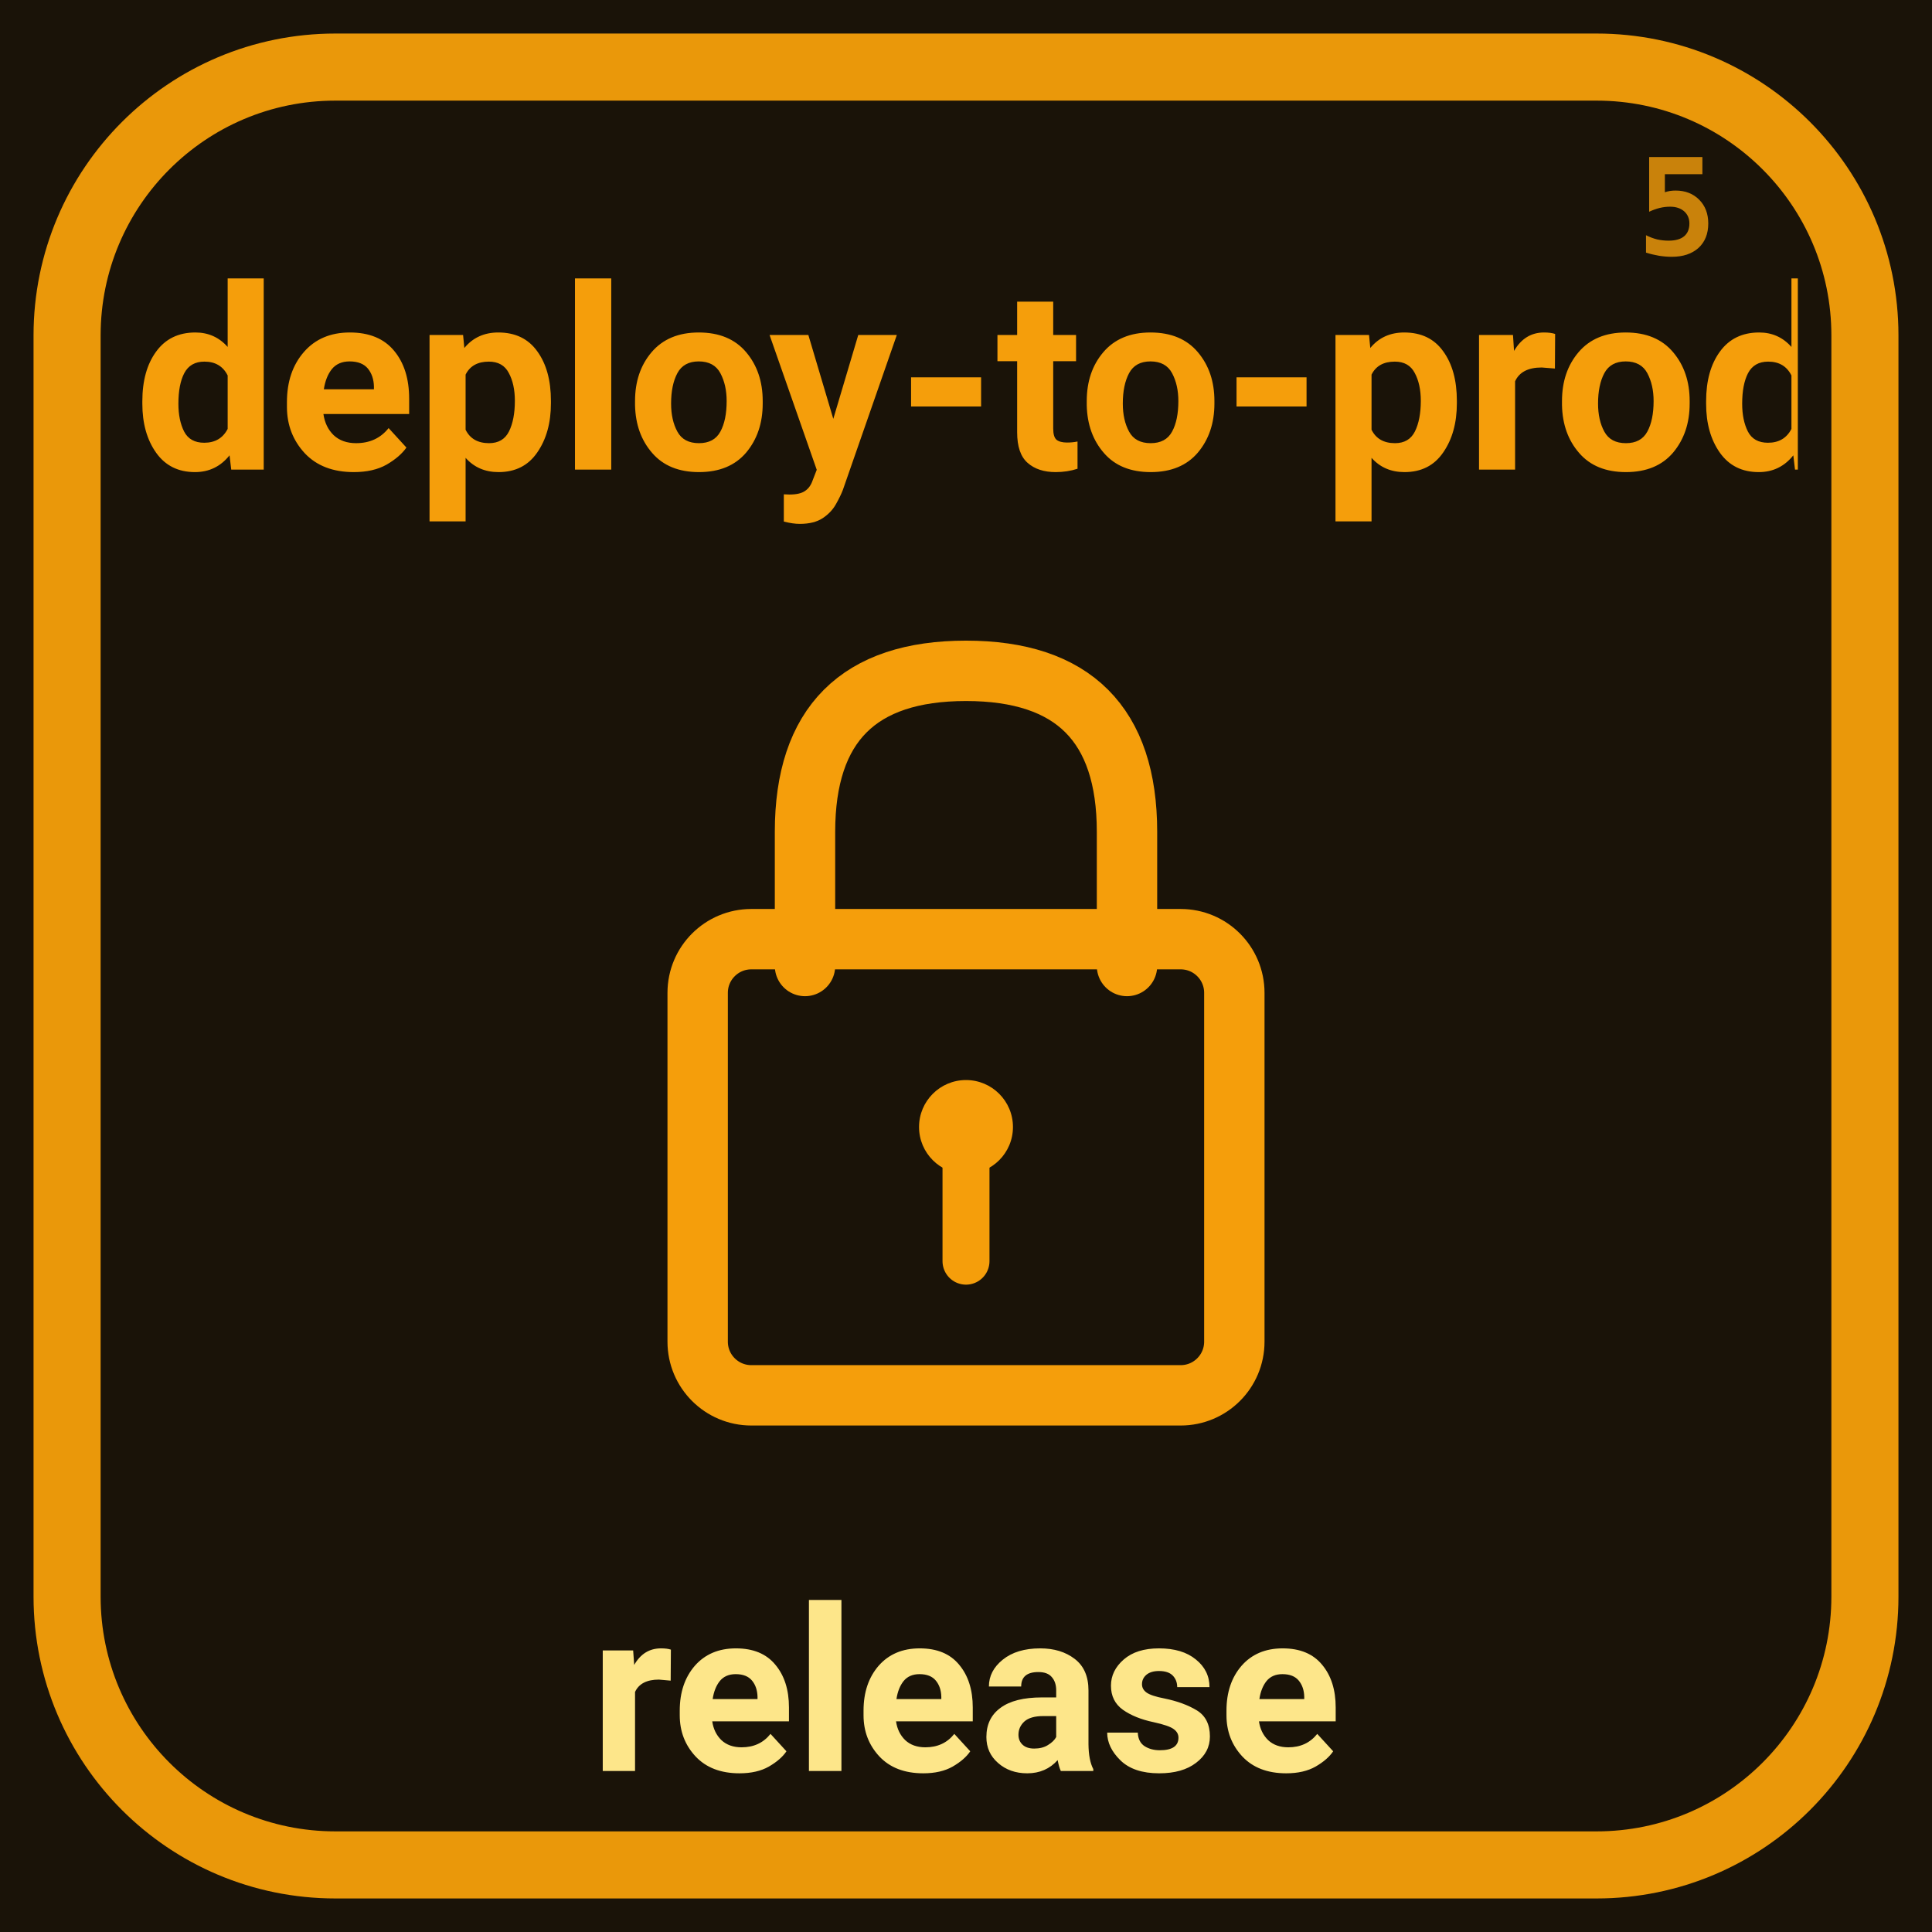
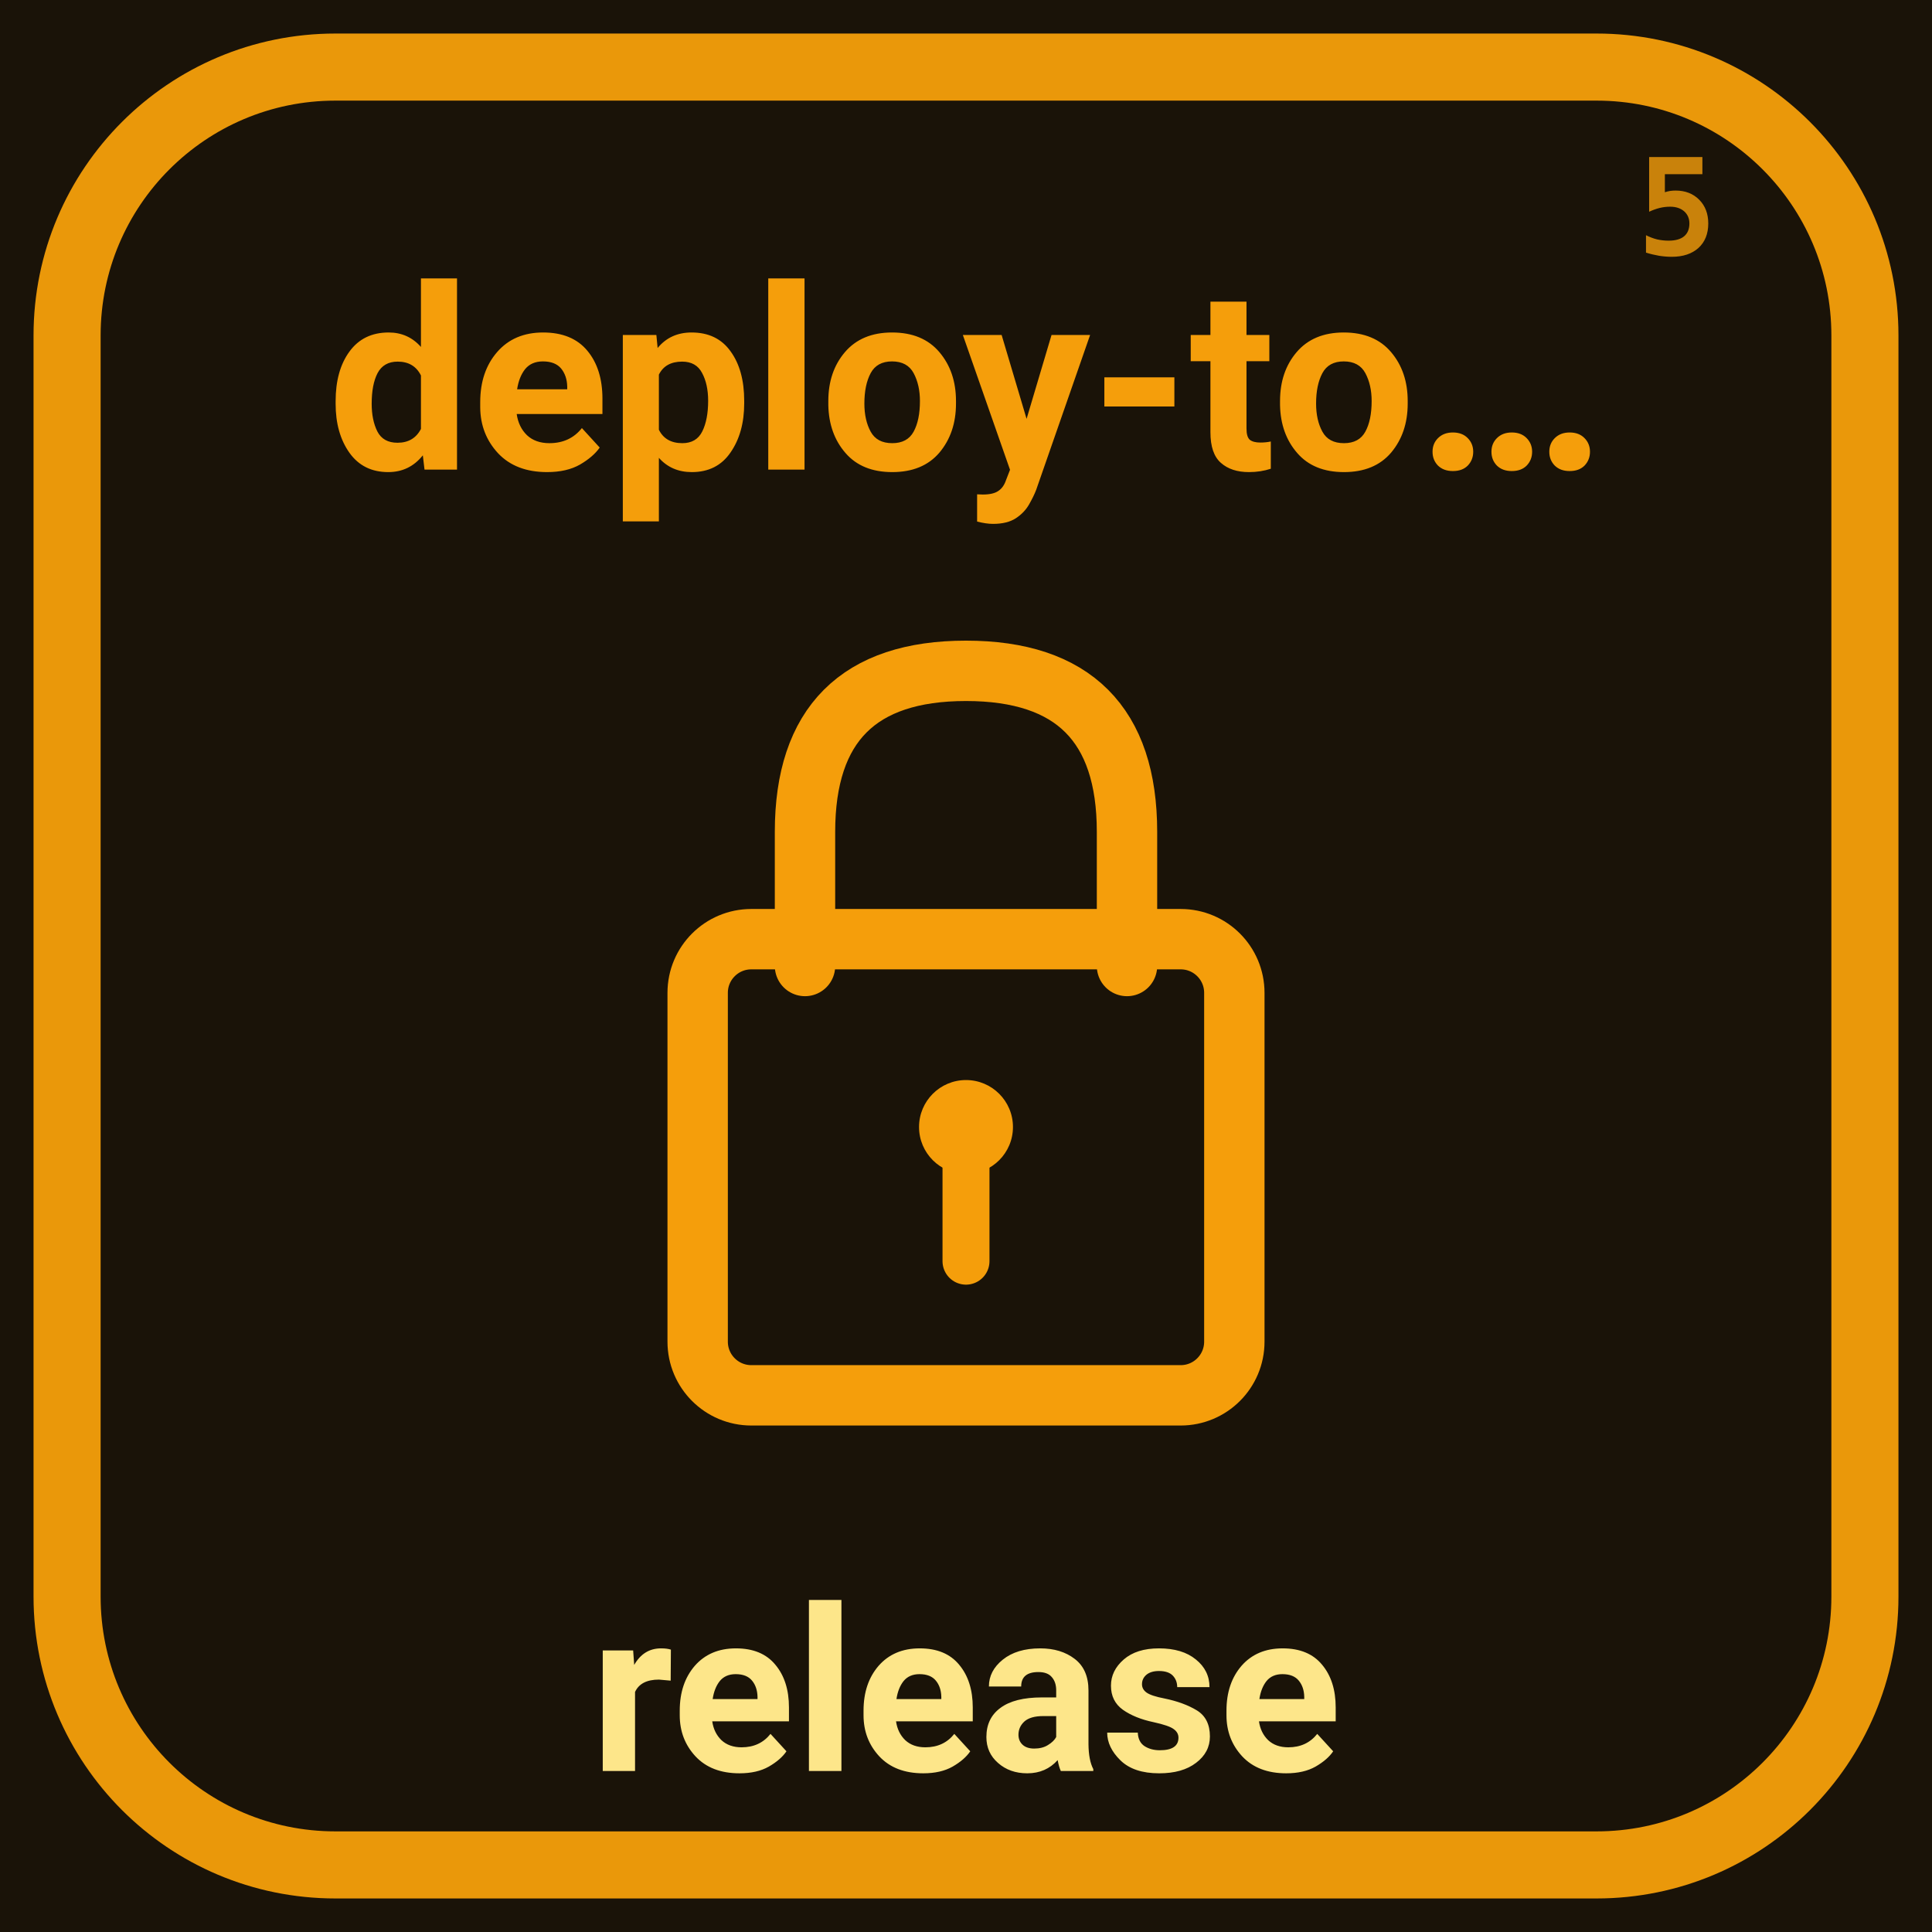
<svg xmlns="http://www.w3.org/2000/svg" width="144" height="144" viewBox="0 0 144 144">
  <rect width="144" height="144" fill="#1a1308" />
  <rect width="144" height="144" fill="#f59e0b" opacity="0.000" />
  <rect x="5" y="5" width="134" height="134" rx="20" fill="none" stroke="#f59e0b" stroke-width="5" stroke-linejoin="round" opacity="0.95" />
  <text x="128" y="19" font-family="ui-monospace,SFMono-Regular,Menlo,monospace" font-size="10" font-weight="700" fill="#f59e0b" opacity="0.8" text-anchor="end">5</text>
  <defs>
-     <clipPath id="ct5">
+     <clipPath id="ct">
      <rect x="10" y="19" width="124" height="23" />
    </clipPath>
  </defs>
-   <g clip-path="url(#ct5)" font-family="-apple-system,Segoe UI,Roboto,sans-serif" font-size="19" font-weight="700" fill="#f59e0b">
-     <text x="10.00" y="35">deploy-to-prod</text>
-     <text x="192.28" y="35">deploy-to-prod</text>
-   </g>
+   <text clip-path="url(#ct)" x="72" y="35" font-family="-apple-system,Segoe UI,Roboto,sans-serif" font-size="19" font-weight="700" fill="#f59e0b" text-anchor="middle">deploy-to…</text>
  <g transform="translate(0,12)">
    <g opacity="1.00">
      <path d="M60 60 V50 Q60 38 72 38 Q84 38 84 50 V60" fill="none" stroke="#f59e0b" stroke-width="4.5" stroke-linecap="round" />
      <rect x="52" y="58" width="40" height="34" rx="4" fill="none" stroke="#f59e0b" stroke-width="4.5" stroke-linejoin="round" />
    </g>
    <circle cx="72" cy="72" r="3.5" fill="#f59e0b" />
    <path d="M72 75 L72 82" stroke="#f59e0b" stroke-width="3.5" stroke-linecap="round" />
  </g>
-   <text x="72" y="132" font-family="-apple-system,Segoe UI,Roboto,sans-serif" font-size="17" font-weight="600" fill="#fde68a" text-anchor="middle">release</text>
+   <defs>
+     <clipPath id="cb">
+       <rect x="10" y="118" width="124" height="20" />
+     </clipPath>
+   </defs>
+   <text clip-path="url(#cb)" x="72" y="132" font-family="-apple-system,Segoe UI,Roboto,sans-serif" font-size="17" font-weight="600" fill="#fde68a" text-anchor="middle">release</text>
</svg>
